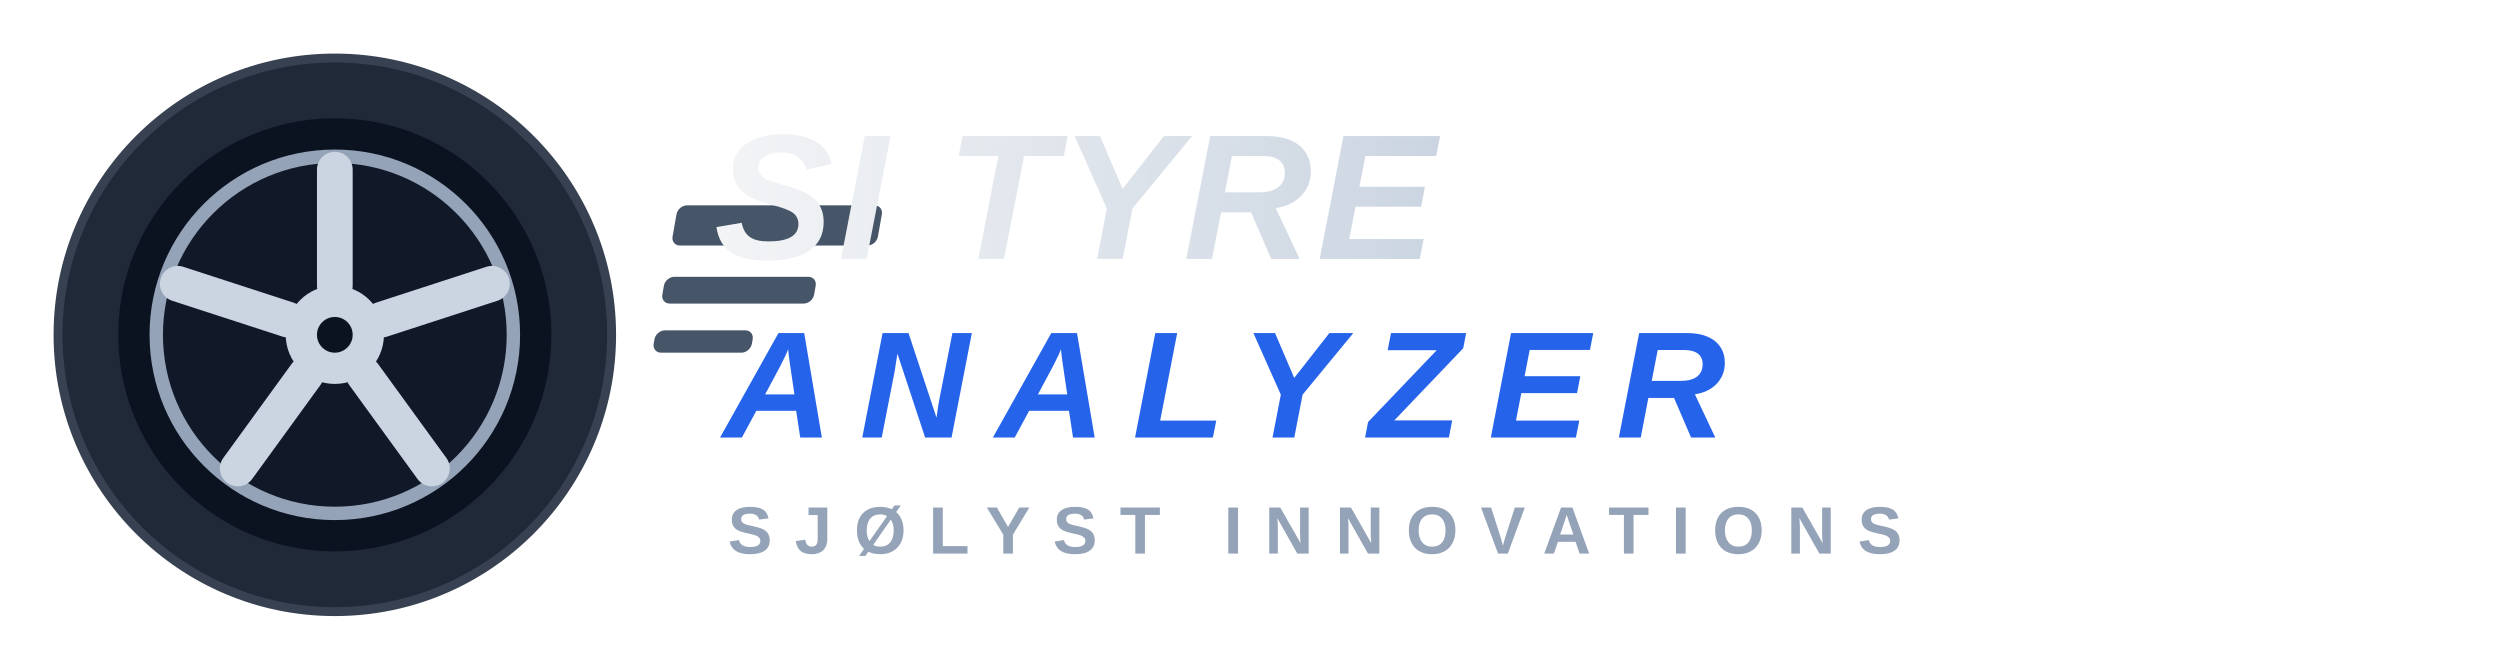
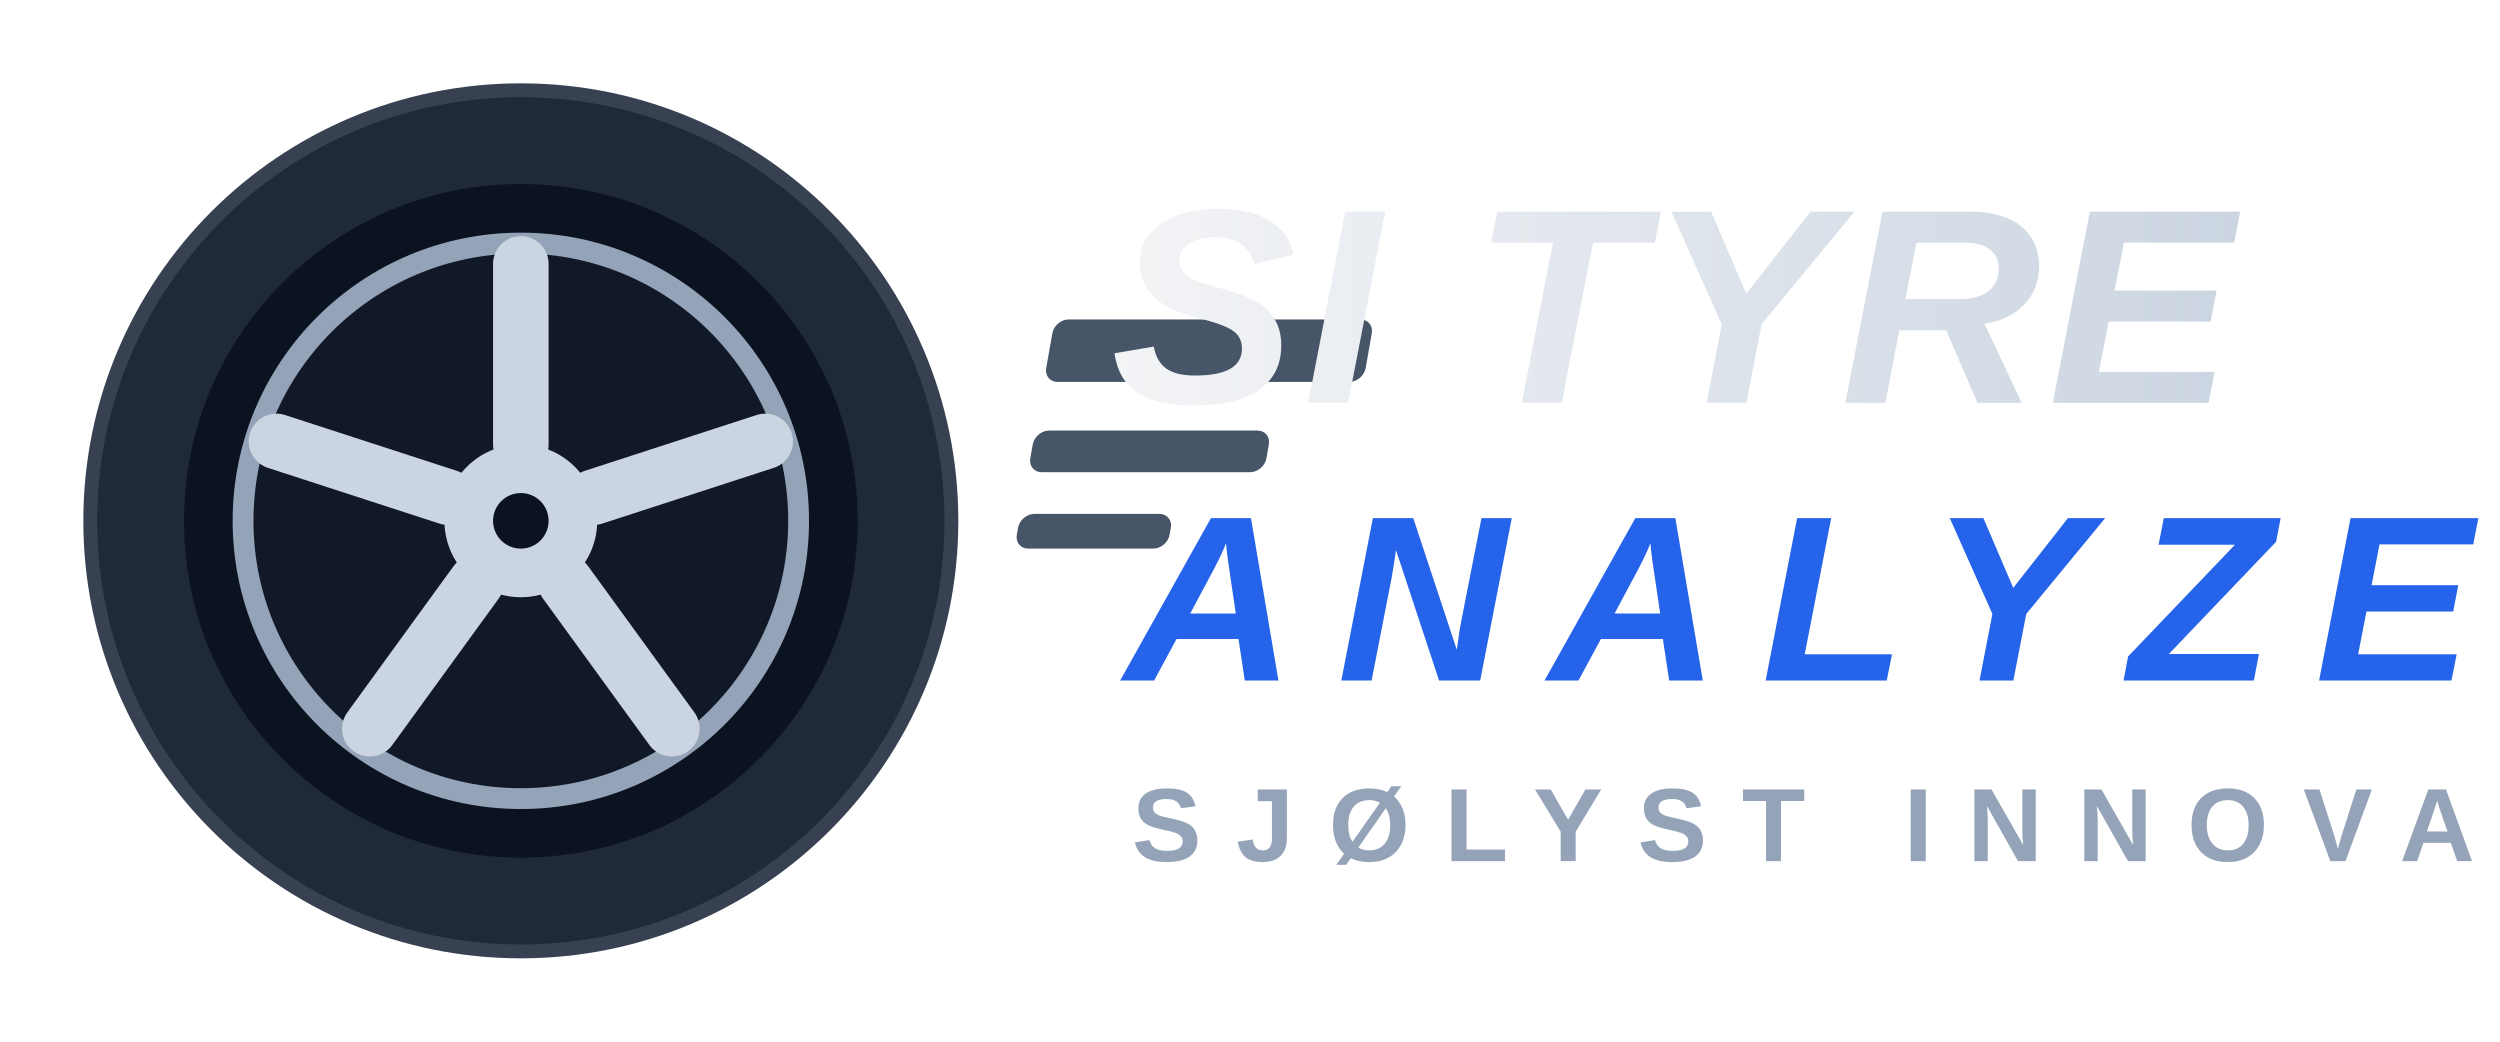
- <svg xmlns="http://www.w3.org/2000/svg" width="560" height="150" viewBox="0 0 560 150" fill="none">
+ <svg xmlns="http://www.w3.org/2000/svg" width="360" height="150" viewBox="0 0 360 150" fill="none">
  <defs>
    <linearGradient id="word" x1="0" y1="0" x2="1" y2="0">
      <stop offset="0" stop-color="#f3f4f6" />
      <stop offset="1" stop-color="#cbd5e1" />
    </linearGradient>
  </defs>
  <g transform="translate(75 75)">
    <circle r="62" fill="#0b1220" />
    <circle r="55" fill="none" stroke="#1f2937" stroke-width="13" />
    <circle r="62" fill="none" stroke="#374151" stroke-width="2" />
    <circle r="40" fill="#111827" stroke="#94a3b8" stroke-width="3" />
    <g stroke="#cbd5e1" stroke-width="8" stroke-linecap="round">
      <line x1="0" y1="-11" x2="0" y2="-37" />
      <line x1="0" y1="-11" x2="0" y2="-37" transform="rotate(72)" />
      <line x1="0" y1="-11" x2="0" y2="-37" transform="rotate(144)" />
      <line x1="0" y1="-11" x2="0" y2="-37" transform="rotate(216)" />
      <line x1="0" y1="-11" x2="0" y2="-37" transform="rotate(288)" />
    </g>
    <circle r="11" fill="#cbd5e1" />
    <circle r="4" fill="#0b1220" />
  </g>
  <g transform="translate(160 0)">
    <g transform="skewX(-10)">
      <rect x="0" y="46" width="46" height="9" rx="2" fill="#475569" />
      <rect x="0" y="62" width="34" height="6" rx="2" fill="#475569" />
      <rect x="0" y="74" width="22" height="5" rx="2" fill="#475569" />
    </g>
    <text x="0" y="58" font-family="Segoe UI, Arial, sans-serif" font-size="40" font-weight="800" font-style="italic" fill="url(#word)" letter-spacing="1">SI TYRE</text>
    <text x="2" y="98" font-family="Segoe UI, Arial, sans-serif" font-size="34" font-weight="800" font-style="italic" fill="#2563eb" letter-spacing="6">ANALYZER</text>
    <text x="3" y="124" font-family="Segoe UI, Arial, sans-serif" font-size="15" font-weight="600" fill="#94a3b8" letter-spacing="5">SJØLYST INNOVATIONS</text>
  </g>
</svg>
